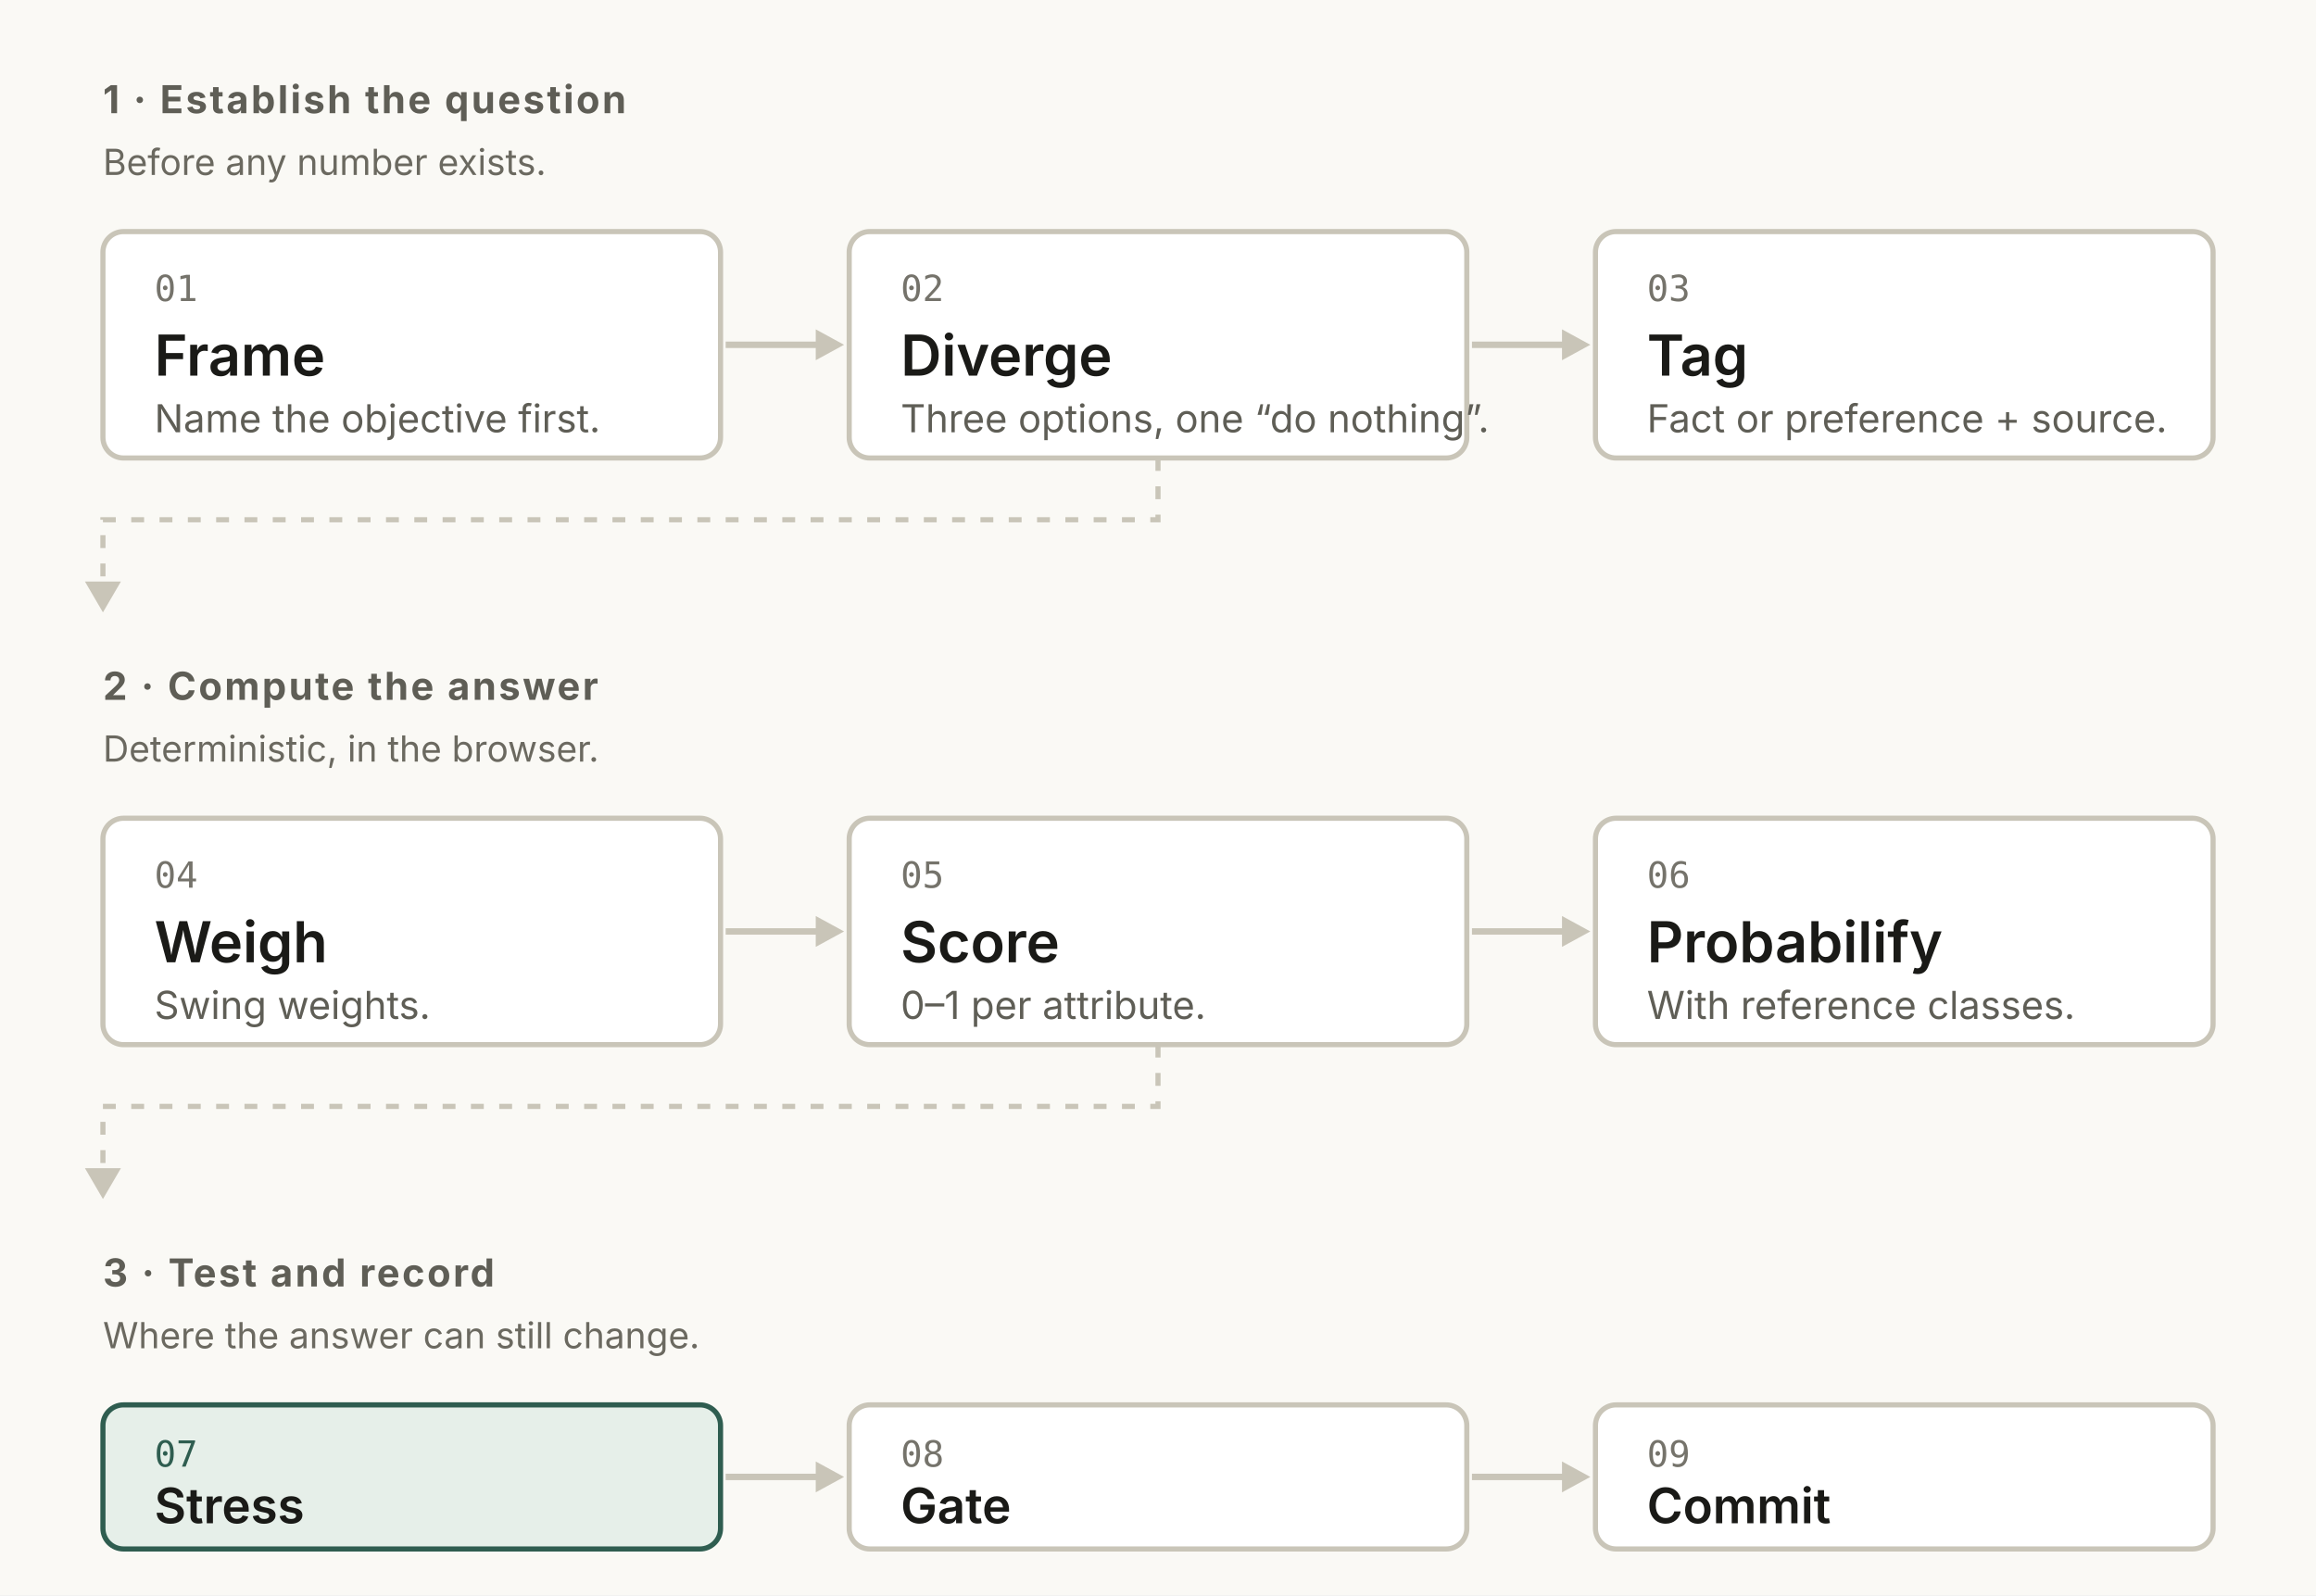
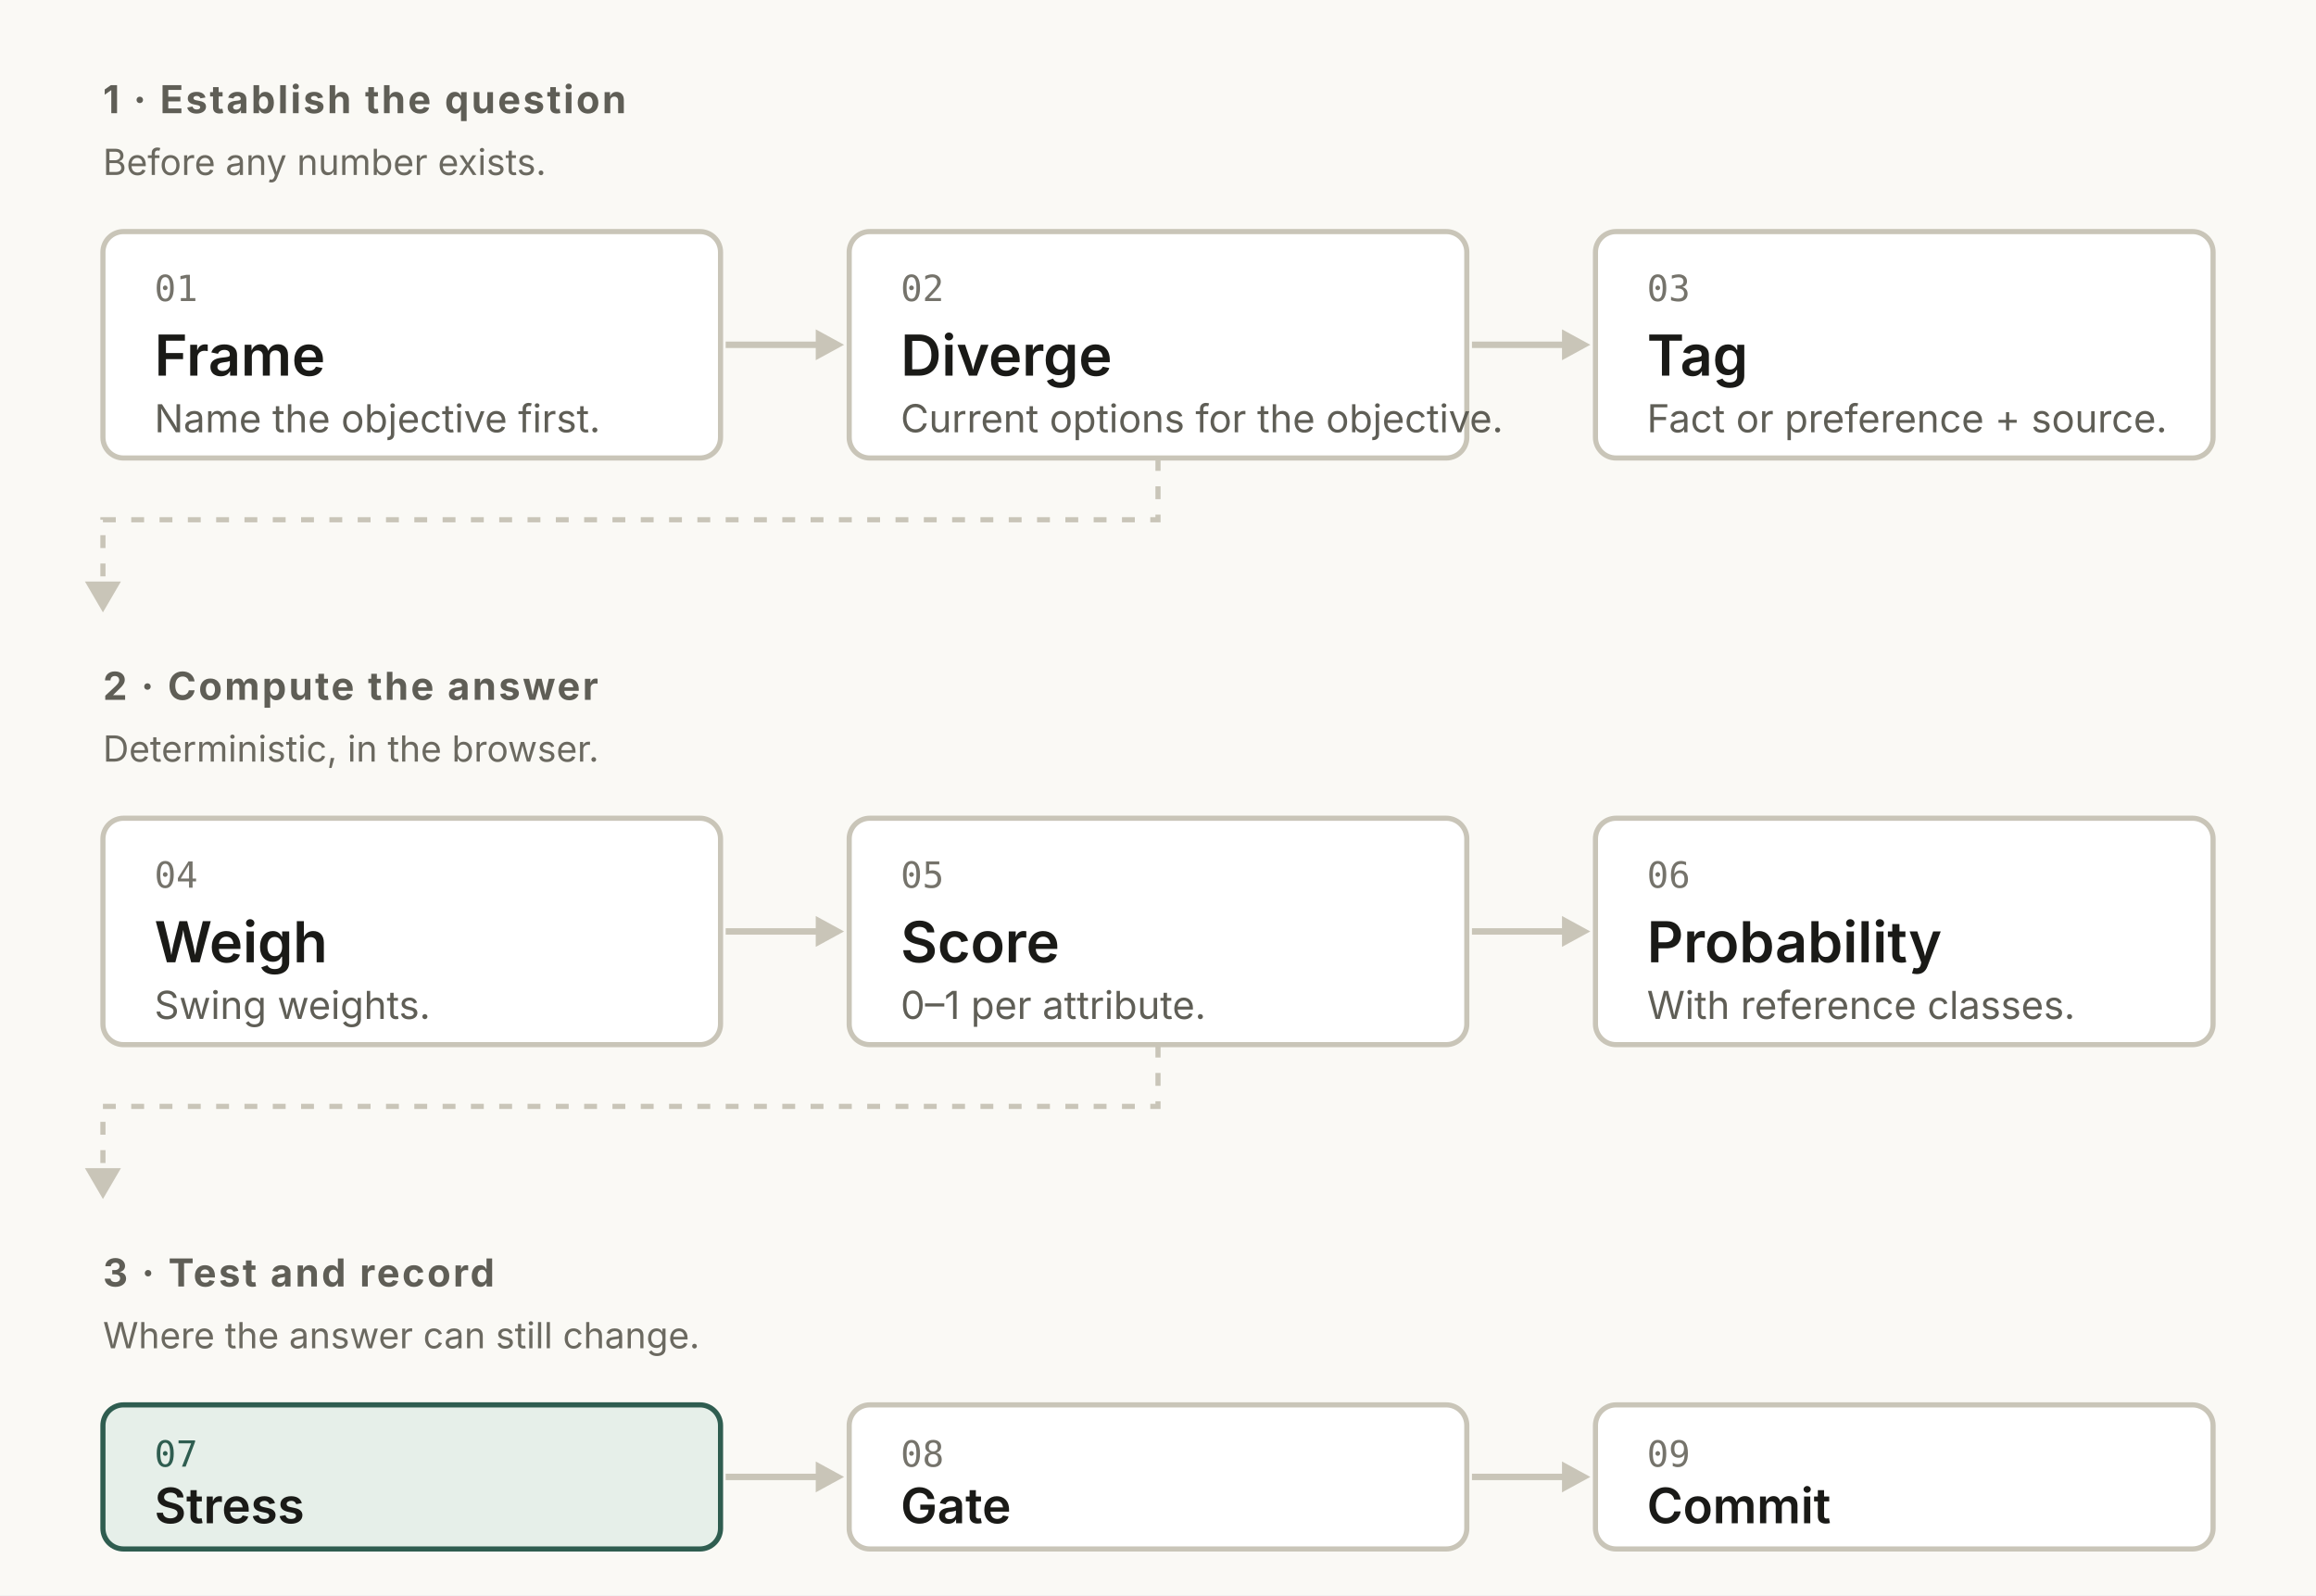
<svg xmlns="http://www.w3.org/2000/svg" viewBox="0 0 900 620" role="img" aria-labelledby="pipelineTitle pipelineDesc" width="900" height="620">
  <style>
    .bg { fill: #faf9f5; }
    .phase { font-family: Inter, system-ui, sans-serif; font-size: 15px; font-weight: 700; letter-spacing: 0.06em; text-transform: uppercase; fill: #5f5e56; }
    .phase-sub { font-family: Inter, system-ui, sans-serif; font-size: 14px; fill: #6b6960; }
    .node { fill: #ffffff; stroke: #c9c5b8; stroke-width: 2; }
    .node-accent { fill: #e6efe9; stroke: #2f5d50; stroke-width: 2; }
    .num { font-family: 'JetBrains Mono', ui-monospace, monospace; font-size: 14px; fill: #75736b; }
    .num-accent { font-family: 'JetBrains Mono', ui-monospace, monospace; font-size: 14px; fill: #2f5d50; }
    .name { font-family: Inter, system-ui, sans-serif; font-size: 22px; font-weight: 600; fill: #1a1a17; }
    .what { font-family: Inter, system-ui, sans-serif; font-size: 15px; fill: #5f5e56; }
    .arrow { stroke: #c9c5b8; stroke-width: 2.5; fill: none; }
    .arrow-head { fill: #c9c5b8; }
    .drop { stroke: #c9c5b8; stroke-width: 2; fill: none; stroke-dasharray: 5 6; }
    .drop-head { fill: #c9c5b8; }
  </style>
  <rect class="bg" width="900" height="620" />
  <text class="phase" x="40" y="44">1 · Establish the question</text>
  <text class="phase-sub" x="40" y="68">Before any number exists.</text>
  <rect class="node" x="40" y="90" width="240" height="88" rx="8" />
  <text class="num" x="60" y="117">01</text>
  <text class="name" x="60" y="146">Frame</text>
  <text class="what" x="60" y="168">Name the objective first.</text>
  <rect class="node" x="330" y="90" width="240" height="88" rx="8" />
  <text class="num" x="350" y="117">02</text>
  <text class="name" x="350" y="146">Diverge</text>
-   <text class="what" x="350" y="168">Three options, one “do nothing”.</text>
+   <text class="what" x="350" y="168">Current options for the objective.</text>
  <rect class="node" x="620" y="90" width="240" height="88" rx="8" />
  <text class="num" x="640" y="117">03</text>
  <text class="name" x="640" y="146">Tag</text>
  <text class="what" x="640" y="168">Fact or preference + source.</text>
  <path class="arrow" d="M282 134 L318 134" />
  <polygon class="arrow-head" points="328,134 317,128 317,140" />
  <path class="arrow" d="M572 134 L608 134" />
  <polygon class="arrow-head" points="618,134 607,128 607,140" />
  <path class="drop" d="M450 178 L450 202 L40 202 L40 228" />
  <polygon class="drop-head" points="40,238 33,226 47,226" />
  <text class="phase" x="40" y="272">2 · Compute the answer</text>
  <text class="phase-sub" x="40" y="296">Deterministic, in the browser.</text>
  <rect class="node" x="40" y="318" width="240" height="88" rx="8" />
  <text class="num" x="60" y="345">04</text>
  <text class="name" x="60" y="374">Weigh</text>
  <text class="what" x="60" y="396">Swing weights.</text>
  <rect class="node" x="330" y="318" width="240" height="88" rx="8" />
  <text class="num" x="350" y="345">05</text>
  <text class="name" x="350" y="374">Score</text>
  <text class="what" x="350" y="396">0–1 per attribute.</text>
  <rect class="node" x="620" y="318" width="240" height="88" rx="8" />
  <text class="num" x="640" y="345">06</text>
-   <text class="name" x="640" y="374">Probabilify</text>
+   <text class="name" x="640" y="374">Probability</text>
  <text class="what" x="640" y="396">With reference classes.</text>
  <path class="arrow" d="M282 362 L318 362" />
  <polygon class="arrow-head" points="328,362 317,356 317,368" />
  <path class="arrow" d="M572 362 L608 362" />
  <polygon class="arrow-head" points="618,362 607,356 607,368" />
  <path class="drop" d="M450 406 L450 430 L40 430 L40 456" />
  <polygon class="drop-head" points="40,466 33,454 47,454" />
  <text class="phase" x="40" y="500">3 · Test and record</text>
  <text class="phase-sub" x="40" y="524">Where the answer can still change.</text>
  <rect class="node-accent" x="40" y="546" width="240" height="56" rx="8" />
  <text class="num-accent" x="60" y="570">07</text>
  <text class="name" x="60" y="592" style="font-size:19px">Stress</text>
  <rect class="node" x="330" y="546" width="240" height="56" rx="8" />
  <text class="num" x="350" y="570">08</text>
  <text class="name" x="350" y="592" style="font-size:19px">Gate</text>
  <rect class="node" x="620" y="546" width="240" height="56" rx="8" />
  <text class="num" x="640" y="570">09</text>
  <text class="name" x="640" y="592" style="font-size:19px">Commit</text>
  <path class="arrow" d="M282 574 L318 574" />
  <polygon class="arrow-head" points="328,574 317,568 317,580" />
  <path class="arrow" d="M572 574 L608 574" />
  <polygon class="arrow-head" points="618,574 607,568 607,580" />
</svg>
